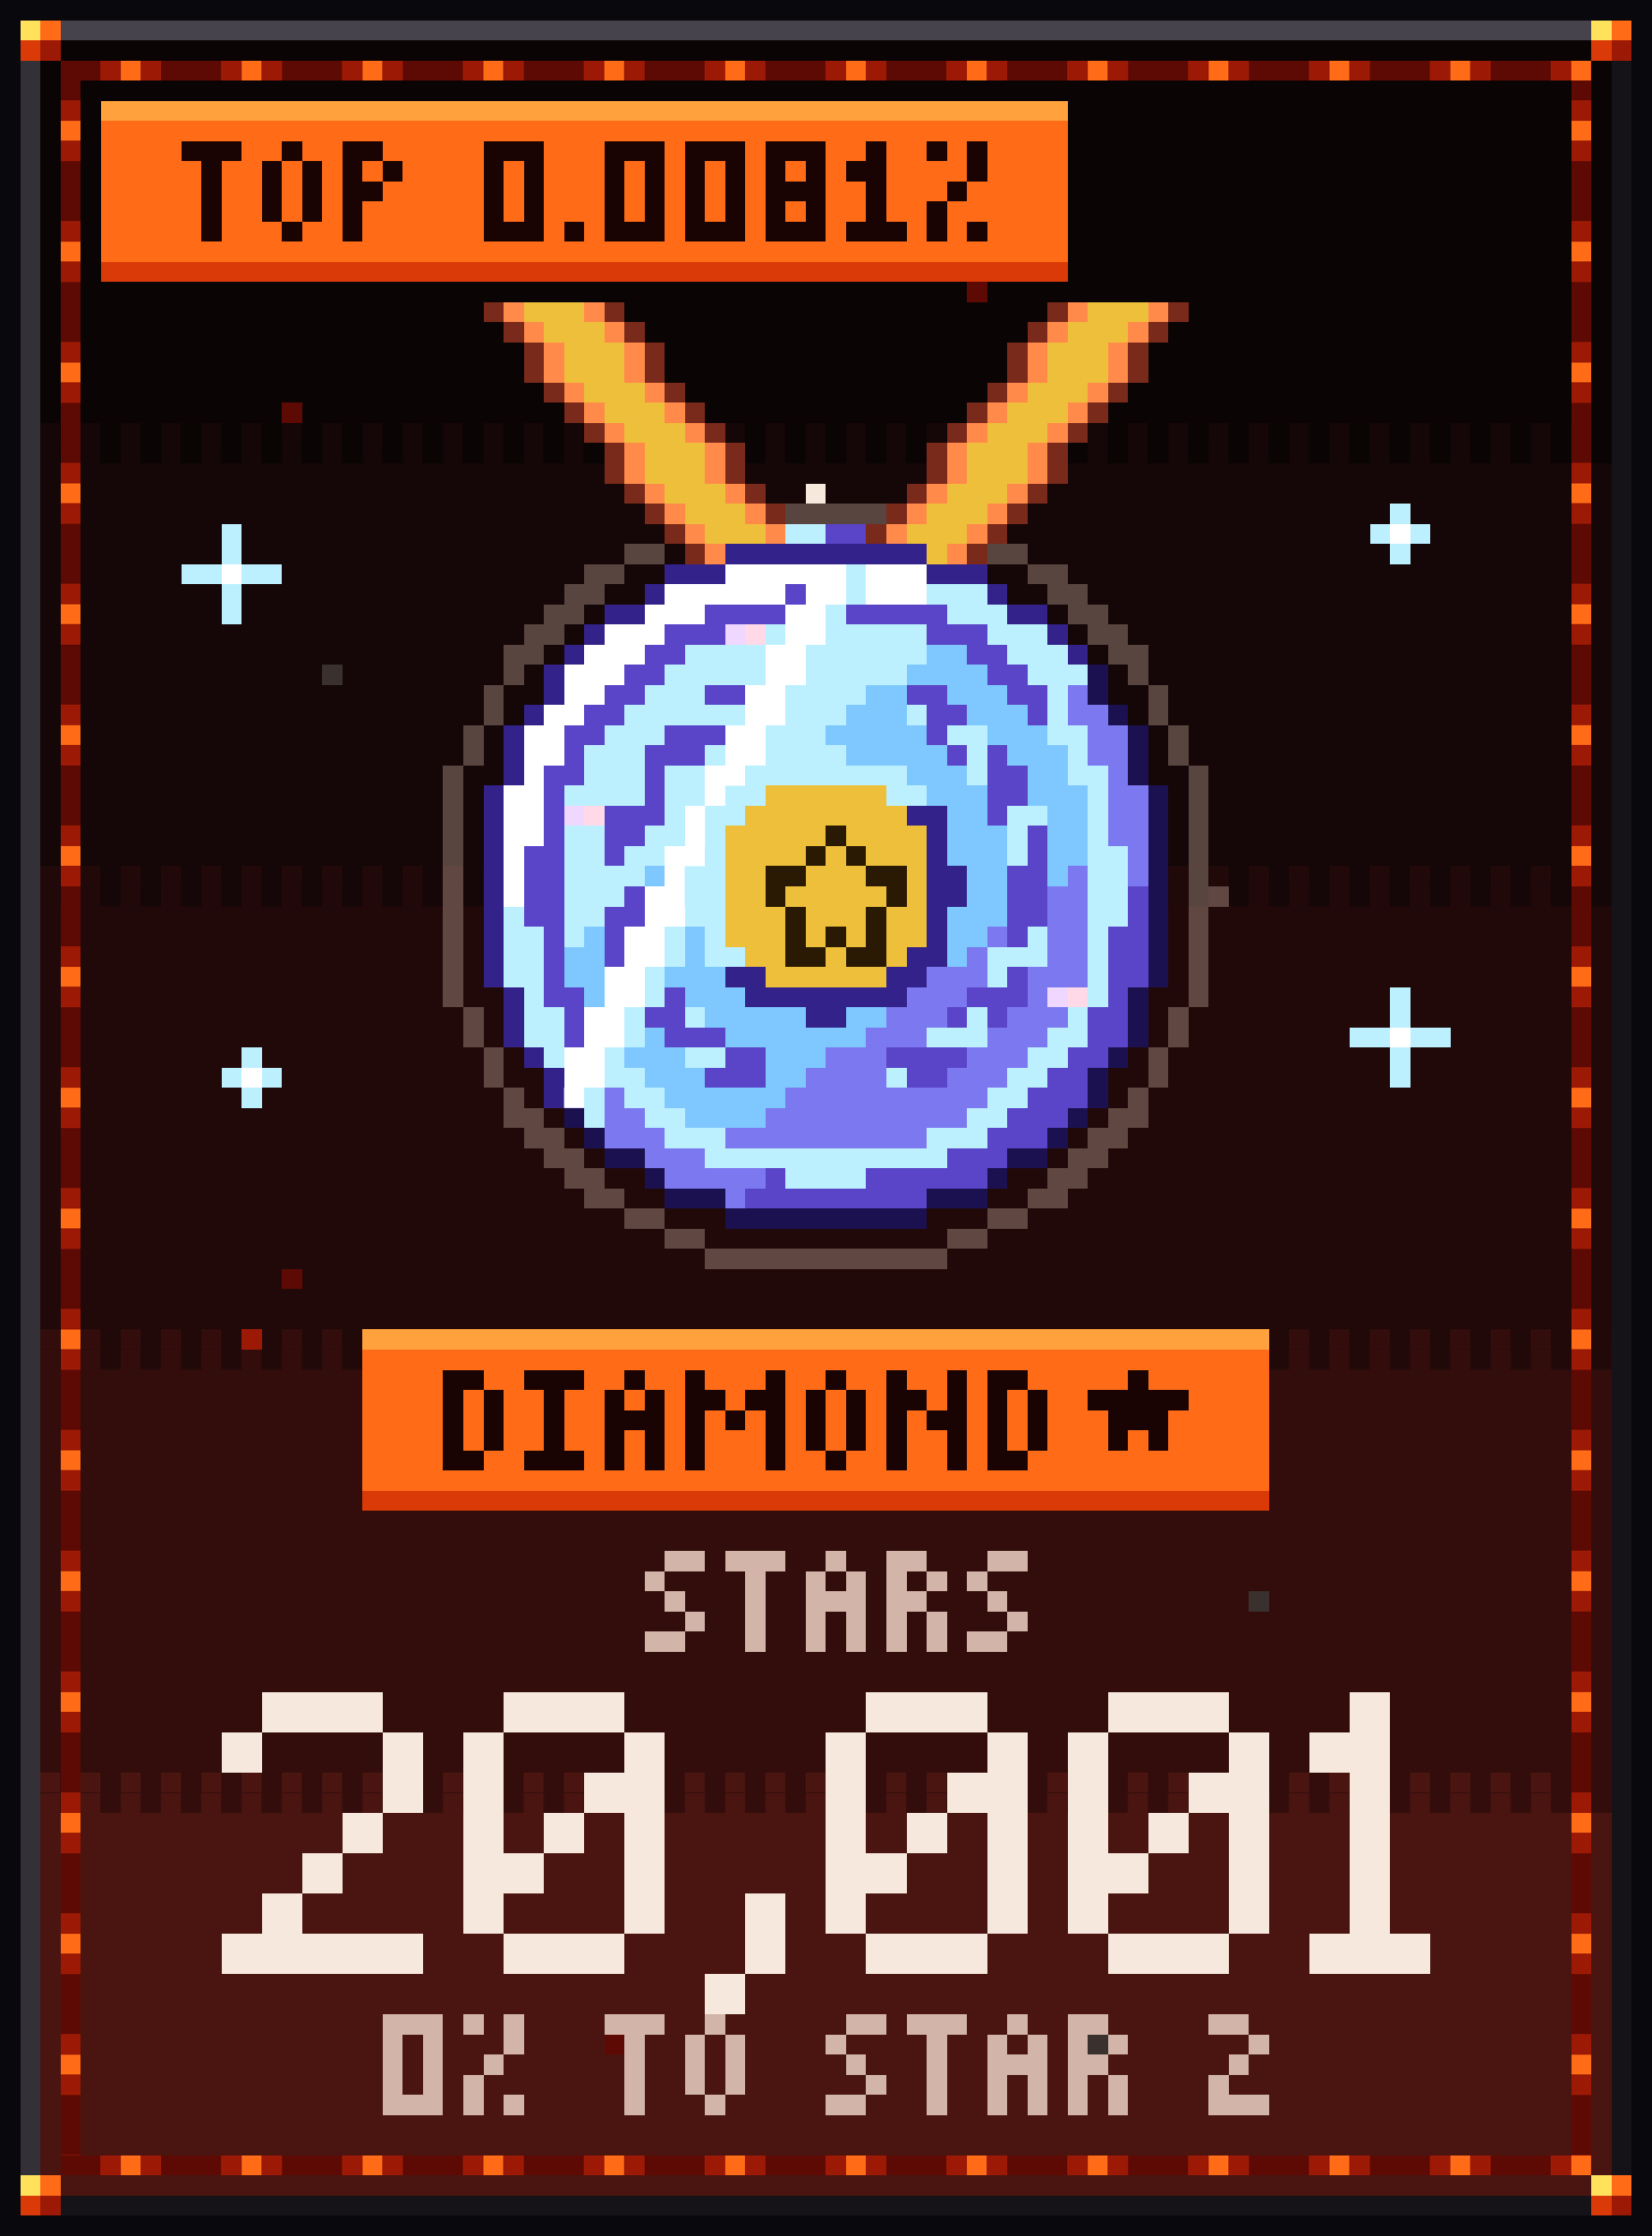
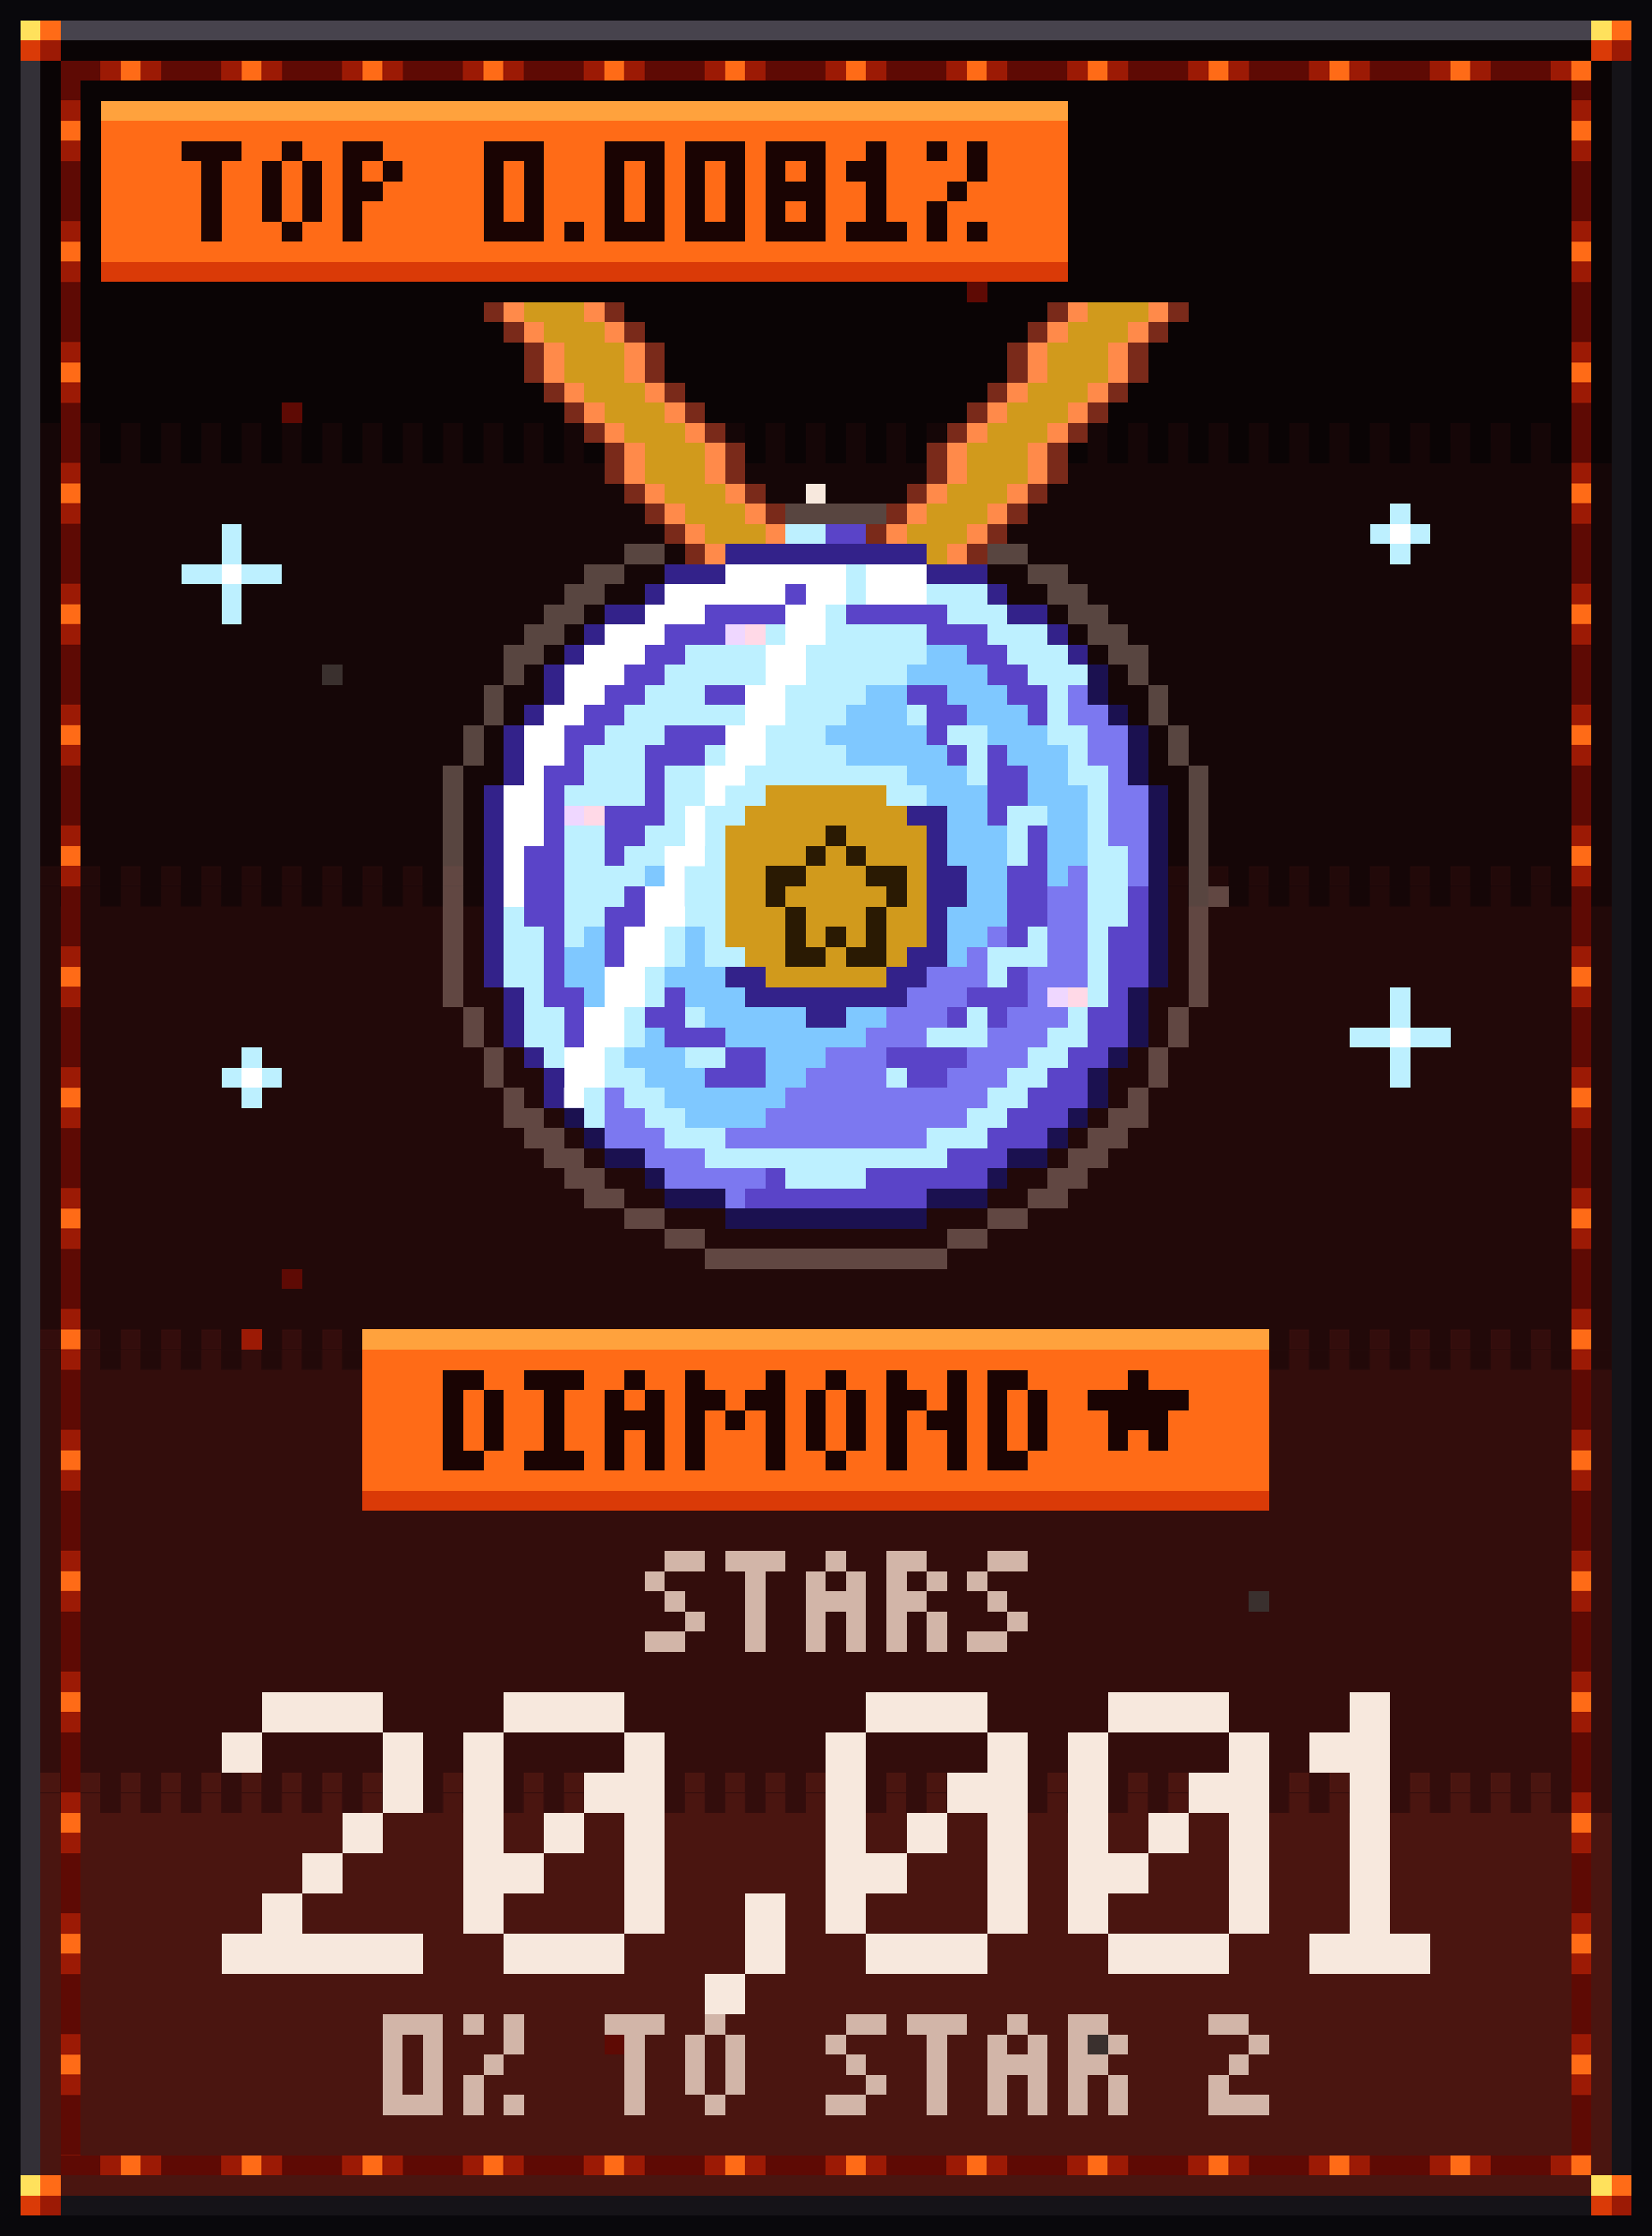
<svg xmlns="http://www.w3.org/2000/svg" width="164" height="222" viewBox="0 0 164 222" role="img" aria-label="Stars trophy: Diamond with 1 star, 20,001, 0% to star 2, top 0.0081%" shape-rendering="crispEdges">
  <style>@keyframes tw{0%{opacity:1}50%{opacity:.28}}.tw{animation:tw 1.5s steps(1,end) infinite}@keyframes gl{0%{transform:translateX(-36px)}20%,100%{transform:translateX(64px)}}.gl{animation:gl 6.5s steps(25,end) infinite}@media (prefers-reduced-motion:reduce){.tw{animation:none}.gl{animation:none;display:none}}</style>
  <g transform="scale(2)">
    <defs>
      <pattern id="tgk1" y="21" width="2" height="2" patternUnits="userSpaceOnUse">
        <rect width="1" height="1" fill="#150607" />
        <rect x="1" y="1" width="1" height="1" fill="#0A0405" />
      </pattern>
      <pattern id="tgk2" y="43" width="2" height="2" patternUnits="userSpaceOnUse">
        <rect width="1" height="1" fill="#220909" />
        <rect x="1" y="1" width="1" height="1" fill="#150607" />
      </pattern>
      <pattern id="tgk3" y="66" width="2" height="2" patternUnits="userSpaceOnUse">
        <rect width="1" height="1" fill="#330D0C" />
        <rect x="1" y="1" width="1" height="1" fill="#220909" />
      </pattern>
      <pattern id="tgk4" y="88" width="2" height="2" patternUnits="userSpaceOnUse">
        <rect width="1" height="1" fill="#4A1510" />
        <rect x="1" y="1" width="1" height="1" fill="#330D0C" />
      </pattern>
      <pattern id="frh" width="6" height="1" patternUnits="userSpaceOnUse">
        <path stroke="#5E0A04" d="M2 .5h3" />
        <path stroke="#9C1A05" d="M1 .5h1m3 0h1" />
        <path stroke="#FF6B17" d="M0 .5h1" />
      </pattern>
      <pattern id="frv" width="1" height="6" patternUnits="userSpaceOnUse">
        <path stroke="#5E0A04" d="M.5 2v3" />
        <path stroke="#9C1A05" d="M0 1.5h1m-1 4h1" />
        <path stroke="#FF6B17" d="M0 .5h1" />
      </pattern>
      <clipPath id="trgm">
        <path d="M36 28h10v1h-10zM33 29h16v1h-16zM32 30h18v1h-18zM30 31h22v1h-22zM29 32h24v1h-24zM28 33h26v1h-26zM28 34h26v1h-26zM27 35h28v1h-28zM26 36h30v1h-30zM26 37h14v1h-14zM42 37h14v1h-14zM26 38h11v1h-11zM45 38h11v1h-11zM25 39h11v1h-11zM46 39h11v1h-11zM25 40h10v1h-10zM47 40h10v1h-10zM25 41h10v1h-10zM47 41h10v1h-10zM25 42h10v1h-10zM47 42h10v1h-10zM25 43h9v1h-9zM48 43h9v1h-9zM25 44h9v1h-9zM48 44h9v1h-9zM25 45h10v1h-10zM47 45h10v1h-10zM25 46h10v1h-10zM47 46h10v1h-10zM25 47h10v1h-10zM47 47h10v1h-10zM25 48h11v1h-11zM46 48h11v1h-11zM26 49h11v1h-11zM45 49h11v1h-11zM26 50h14v1h-14zM42 50h14v1h-14zM26 51h30v1h-30zM27 52h28v1h-28zM28 53h26v1h-26zM28 54h26v1h-26zM29 55h24v1h-24zM30 56h22v1h-22zM32 57h18v1h-18zM33 58h16v1h-16zM36 59h10v1h-10z" />
      </clipPath>
      <path id="q0" d="M0 .5h2m-1.5 .5v3m2-3v3m-2.5 .5h2" />
      <path id="q1" d="M0 .5h3m-1.5 .5v3m-1.5 .5h3" />
      <path id="q2" d="M1 .5h1m-2 1h1m1 0h1m-3 1h3m-2.5 .5v2m2-2v2" />
      <path id="q3" d="M0 .5h1m3 0h1m-5 1h2m1 0h2m-4.5 .5v3m1.5-2.5h1m1.5-.5v3" />
      <path id="q4" d="M1 .5h1m-1.5 .5v3m2-3v3m-1.5 .5h1" />
      <path id="q5" d="M0 .5h1m2.5-.5v2m-3.5-.5h2m-1.5 .5v3m1.5-2.5h2m-.5 .5v2" />
      <path id="q6" d="M0 .5h3m-1.5 .5v4" />
      <path id="q7" d="M0 .5h2m-2 1h1m1 0h1m-3 1h2m-1.5 .5v2" />
      <path id="q8" d="M0 .5h3m-2.5 .5v3m2-3v3m-2.5 .5h3" />
      <path id="q9" d="M0 4.5h1" />
      <path id="q10" d="M0 .5h3m-3 1h1m1 0h1m-3 1h3m-3 1h1m1 0h1m-3 1h3" />
      <path id="q11" d="M1 .5h1m-2 1h2m-.5 .5v2m-1.5 .5h3" />
      <path id="q12" d="M0 .5h1m1.5-.5v2m-1.5 .5h1m-1.5 .5v2m1.5-.5h1" />
      <path id="q13" d="M1 .5h2m-3 1h1m0 1h1m0 1h1m-3 1h2" />
      <path id="q14" d="M0 .5h2m-2 1h1m1 0h1m-3 1h2m-1.5 .5v2m2-2v2" />
      <path id="q15" d="M1 .5h3m-4 1h1m3.5-.5v2m-1.5 .5h1m-2 1h1m-2 1h1m-2 1h5" />
      <path id="q16" d="M1 .5h3m-3.5 .5v3m3.5-2.5h1m-2 1h2m-3 1h1m1.5-.5v3m-4.5-1.5h2m-2 1h1m0 1h3" />
      <path id="q17" d="M1.5 5v2m-1.5 .5h1" />
      <path id="q18" d="M1 .5h1m-2 1h2m-.5 .5v4m-1.5 .5h3" />
      <path id="q19" d="M0 .5h2m0 1h1m-2 1h1m-2 1h1m-1 1h3" />
    </defs>
    <rect y="0" width="82" height="22" fill="#0A0405" />
    <rect y="22" width="82" height="22" fill="#150607" />
    <rect y="44" width="82" height="23" fill="#220909" />
    <rect y="67" width="82" height="22" fill="#330D0C" />
    <rect y="89" width="82" height="22" fill="#4A1510" />
    <rect y="21" width="82" height="2" fill="url(#tgk1)" />
    <rect y="43" width="82" height="2" fill="url(#tgk2)" />
    <rect y="66" width="82" height="2" fill="url(#tgk3)" />
    <rect y="88" width="82" height="2" fill="url(#tgk4)" />
    <path stroke="#3A302E" d="M16 33.5h1m8 34h1m36 12h1m-9 22h1" />
    <path stroke="#3B1308" stroke-opacity=".32" d="M24 15.5h7m-6 1h7m-6 1h7m-7 1h7m-6 1h7m-6 1h7m-6 1h7m-6 1h7m-7 1h7m-6 1h7m-6 1h7m-6 1h7m-6 1h7m-7 1h7m-6 1h7m-6 1h7" />
    <path stroke="#5E0A04" d="M48 14.5h1m-35 6h1m-1 43h1m15 38h1m30 1h1" />
    <path stroke="#9C1A05" d="M12 66.5h1" />
    <rect x="0" y="0" width="82" height="1" fill="#09080C" />
    <rect x="0" y="110" width="82" height="1" fill="#09080C" />
    <rect x="0" y="0" width="1" height="111" fill="#09080C" />
    <rect x="81" y="0" width="1" height="111" fill="#09080C" />
    <rect x="1" y="1" width="80" height="1" fill="#47434D" />
    <rect x="1" y="1" width="1" height="109" fill="#333037" />
    <rect x="1" y="109" width="80" height="1" fill="#151318" />
    <rect x="80" y="1" width="1" height="109" fill="#151318" />
    <rect x="3" y="3" width="76" height="1" fill="url(#frh)" />
    <rect x="3" y="107" width="76" height="1" fill="url(#frh)" />
    <rect x="3" y="4" width="1" height="103" fill="url(#frv)" />
    <rect x="78" y="4" width="1" height="103" fill="url(#frv)" />
    <path stroke="#1A0403" d="M56 68.5h1m-3 1h5m-4 1h3m-3 1h1m1 0h1" />
    <path stroke="#1B1150" d="M54.5 33v2m.5 .5h1m.5 .5v3m1 0v10m-1 0v3m-1.5 .5h1m-1.5 .5v2m-26.5 .5h1m24 0h1m-25 1h1m22 0h1m-23 1h2m18 0h2m-20 1h1m16 0h1m-17 1h3m10 0h3m-13 1h10" />
    <path stroke="#2A1A03" d="M41 41.5h1m-2 1h1m1 0h1m-5 1h2m3 0h2m-7 1h1m5 0h1m-5.5 .5v2m4-2v2m-2.5-.5h1m-3 1h2m1 0h2" />
    <path stroke="#33228A" d="M36 27.5h10m-13 1h3m10 0h3m-17 1h1m16 0h1m-20 1h2m18 0h2m-23 1h1m22 0h1m-25 1h1m24 0h1m-26.5 .5v2m-1.5 .5h1m-1.5 .5v3m-1 0v10m20.5-8.5h2m-.5 .5v2m-.5 .5h2m-2 1h2m-1.5 .5v2m-1.5 .5h2m-11 1h2m6 0h2m-20.5 .5v3m11.5-2.5h8m-5 1h2m-16 2h1m.5 .5v2" />
    <path stroke="#5A44C8" d="M41 26.5h2m-4 3h4m-8 1h12m-14 1h3m10 0h3m-17 1h2m14 0h2m-19 1h2m16 0h2m-21 1h2m3 0h2m8 0h2m3 0h2m-23 1h2m15 0h2m3 0h1m-24 1h2m3 0h3m10 0h1m-19 1h1m3 0h3m12 0h1m1 0h1m-23 1h2m3.5-.5v2m16.5-1.5h2m-23.5 .5v3m21.5-2.5h2m-21 1h3m16 0h1m-20 1h2m19.5-.5v2m-25.5-.5h2m2 0h1m-5 1h2m22 0h2m-26 1h2m3 0h1m18 0h2m4.5-.5v2m-30.5-.5h2m2 0h2m18 0h2m-24.5 .5v3m2.5-2.5h2m18 0h1m4 0h2m-27 1h2m23 0h2m-25 1h1m17 0h1m4 0h2m-30 1h2m3 0h2m14 0h3m4 0h1m-28 1h1m3 0h2m13 0h1m1 0h1m4 0h2m-28 1h2m3 0h3m18 0h2m-27 1h1m6 0h2m6 0h4m5 0h2m-20 1h3m7 0h2m5 0h2m-3 1h3m-4 1h3m-4 1h3m-5 1h3m-12 1h1m4 0h6m-12 1h9" />
    <path stroke="#7A2A1A" d="M24 15.5h1m5 0h1m21 0h1m5 0h1m-34 1h1m5 0h1m19 0h1m5 0h1m-31.5 .5v2m6-2v2m18-2v2m6-2v2m-29.5 .5h1m5 0h1m15 0h1m5 0h1m-28 1h1m5 0h1m13 0h1m5 0h1m-26 1h1m5 0h1m11 0h1m5 0h1m-23.5 .5v2m6-2v2m10-2v2m6-2v2m-21.5 .5h1m5 0h1m7 0h1m5 0h1m-20 1h1m5 0h1m5 0h1m5 0h1m-18 1h1m9 0h1m5 0h1m-16 1h1m13 0h1" />
    <path stroke="#7C78F0" d="M53 34.5h1m-1 1h2m-1 1h2m-2 1h2m-1 1h1m-1 1h2m-2 1h2m-2 1h2m-.5 .5v2m-3.5-.5h1m-2 1h2m-2 1h2m-5 1h1m2 0h2m-6 1h1m3 0h2m-8 1h3m2 0h3m-9 1h3m3 0h1m-8 1h3m3 0h3m-10 1h3m3 0h3m-11 1h3m4 0h3m-22 1h1m10 0h4m3 0h3m-22 1h3m8 0h10m-20 1h3m6 0h10m-18 1h3m3 0h10m-14 1h3m-2 1h5m-2 1h1" />
    <path stroke="#7FC8FF" d="M46 32.5h2m-3 1h4m-6 1h2m2 0h3m-8 1h3m3 0h3m-10 1h5m3 0h3m-10 1h5m3 0h3m-8 1h3m3 0h2m-7 1h3m2 0h3m-7 1h2m3 0h2m-7 1h3m2 0h2m-21 1h2m12 0h3m2 0h2m-22 1h2m14 0h2m2 0h1m-21 1h2m14 0h2m-18 1h3m12 0h3m-21 1h1m2 0h3m12 0h2m-21 1h2m3 0h2m12 0h1m-20 1h3m2 0h3m-7 1h2m3 0h3m-8 1h3m3 0h5m2 0h2m-14 1h3m3 0h7m-12 1h3m4 0h3m-9 1h3m3 0h2m-7 1h6m-5 1h4" />
    <path stroke="#9C1A05" d="M2 2.5h1m77 0h1m-79 107h1m77 0h1" />
    <path stroke="#BDF0FF" d="M39 26.5h2m5 3h3m-2 1h3m-12 1h8m3 0h3m-18 1h12m4 0h3m-20 1h12m6 0h3m-22 1h3m2 0h6m9.5-.5v2m-21.5-.5h11m3 0h1m-16 1h3m3 0h5m6 0h2m3 0h2m-25 1h3m3 0h7m6.5-.5v2m4.5-1.5h1m-25 1h3m1 0h12m8 0h2m-27 1h4m1 0h5m6 0h2m8.5-.5v3m-21.5-1.5h4m13 0h2m-24 1h2m2 0h4m14.5-.5v2m-22.5-.5h2m1 0h2m2 0h1m18 0h2m-28 1h4m2 0h2m18 0h2m-28 1h3m3 0h2m18 0h2m-31 1h1m2 0h2m5.5-.5v2m18.5-1.5h2m-31 1h2m1 0h1m22 0h1m2.5-.5v4m-29.5-2.5h2m5 0h1m2 0h2m12 0h3m-27 1h2m4.5-.5v2m17.5-1.5h1m-24 1h1m-1 1h2m6 0h1m13 0h1m4 0h1m-28 1h2m18 0h3m3 0h2m-27 1h2m1 0h1m3 0h2m15 0h2m-25 1h1m1 0h2m12 0h1m5 0h2m-21 1h2m16 0h2m-19 1h2m14 0h2m-17 1h3m10 0h3m-14 1h12m-8 1h4" />
+     <path stroke="#D19A1C" d="M26 15.5h3m25 0h3m-30 1h3m23 0h3m-28 1h3m21 0h3m-27 1h3m21 0h3m-26 1h3m19 0h3m-24 1h3m17 0h3m-22 1h3m15 0h3m-20 1h3m13 0h3m-19 1h3m13 0h3m-18 1h3m11 0h3m-16 1h3m9 0h3m-14 1h3m7 0h3m-2 1h1m-9 12h6m-7 1h8m-9 1h5m1 0h4m-10 1h4m1 0h1m1 0h3m-10 1h2m2 0h3m2.5-.5v2m-9.5-.5h2m1 0h5m-8 1h3m1 0h3m1 0h2m-10 1h3m1 0h1m1 0h1m1 0h2m-9 1h2m2 0h1m2 0h1m-7 1h6" />
    <path stroke="#D2B5A8" stroke-opacity=".36" d="M39 25.5h5m-13 2h2m16 0h2m-22 1h2m20 0h2m-25 1h2m22 0h2m-27 1h2m24 0h2m-29 1h2m26 0h2m-31 1h2m28 0h2m-32 1h1m30 0h1m-32.5 .5v2m33-2v2m-34 0v2m35-2v2m-36 0v12m37-12v6m-.5 .5h2m-1.5 .5v5m-36 0v2m35-2v2m-34 0v2m33-2v2m-32.5 .5h1m30 0h1m-32 1h2m28 0h2m-31 1h2m26 0h2m-29 1h2m24 0h2m-27 1h2m22 0h2m-25 1h2m20 0h2m-22 1h2m16 0h2m-18 1h2m12 0h2m-14 1h12" />
    <path stroke="#DA3A07" d="M1 2.5h1m77 0h1m-75 11h48m-35 61h45m-62 35h1m77 0h1" />
-     <path stroke="#EDBF3A" d="M26 15.5h3m25 0h3m-30 1h3m23 0h3m-28 1h3m21 0h3m-27 1h3m21 0h3m-26 1h3m19 0h3m-24 1h3m17 0h3m-22 1h3m15 0h3m-20 1h3m13 0h3m-19 1h3m13 0h3m-18 1h3m11 0h3m-16 1h3m9 0h3m-14 1h3m7 0h3m-2 1h1m-9 12h6m-7 1h8m-9 1h5m1 0h4m-10 1h4m1 0h1m1 0h3m-10 1h2m2 0h3m2.5-.5v2m-9.5-.5h2m1 0h5m-8 1h3m1 0h3m1 0h2m-10 1h3m1 0h1m1 0h1m1 0h2m-9 1h2m2 0h1m2 0h1m-7 1h6" />
    <path stroke="#EFD7FF" d="M36 31.5h1m-9 9h1m23 9h1" />
    <path stroke="#F7E8DD" d="M40 24.5h1" />
    <path stroke="#FF6B17" d="M2 1.5h1m77 0h1m-76 5h48m-48 1h48m-48 1h48m-48 1h48m-48 1h48m-48 1h48m-48 1h48m-35 55h45m-45 1h38m1 0h6m-45 1h36m5 0h4m-45 1h37m3 0h5m-45 1h37m1 0h1m1 0h5m-45 1h45m-45 1h45m-61 35h1m77 0h1" />
    <path stroke="#FF8A4A" d="M25 15.5h1m3 0h1m23 0h1m3 0h1m-32 1h1m3 0h1m21 0h1m3 0h1m-29.5 .5v2m4-2v2m20-2v2m4-2v2m-27.5 .5h1m3 0h1m17 0h1m3 0h1m-26 1h1m3 0h1m15 0h1m3 0h1m-24 1h1m3 0h1m13 0h1m3 0h1m-21.5 .5v2m4-2v2m12-2v2m4-2v2m-19.5 .5h1m3 0h1m9 0h1m3 0h1m-18 1h1m3 0h1m7 0h1m3 0h1m-16 1h1m3 0h1m5 0h1m3 0h1m-14 1h1m11 0h1" />
    <path stroke="#FFA23D" d="M5 5.5h48m-35 61h45" />
    <path stroke="#FFD9E7" d="M37 31.5h1m-9 9h1m23 9h1" />
    <path stroke="#FFE15C" d="M1 1.5h1m77 0h1m-79 107h1m77 0h1" />
    <path stroke="#FFFFFF" d="M36 28.5h10m-13 1h6m4 0h3m-14 1h3m-5 1h3m-4 1h3m-4 1h3m-3 1h2m-3 1h2m-3 1h2m-2 1h2m-2 1h1m-2 1h2m-2 1h2m-2 1h2m-1.5 .5v3" />
    <g stroke="#1A0403">
      <g transform="translate(0 68)">
        <use href="#q0" x="22" />
        <use href="#q1" x="26" />
        <use href="#q2" x="30" />
        <use href="#q3" x="34" />
        <use href="#q4" x="40" />
        <use href="#q5" x="44" />
        <use href="#q0" x="49" />
      </g>
      <g transform="translate(0 7)">
        <use href="#q6" x="9" />
        <use href="#q4" x="13" />
        <use href="#q7" x="17" />
        <use href="#q8" x="24" />
        <use href="#q9" x="28" />
        <use href="#q8" x="30" />
        <use href="#q8" x="34" />
        <use href="#q10" x="38" />
        <use href="#q11" x="42" />
        <use href="#q12" x="46" />
      </g>
    </g>
    <g stroke="#D2B5A8">
      <g transform="translate(0 77)">
        <use href="#q13" x="32" />
        <use href="#q6" x="36" />
        <use href="#q2" x="40" />
        <use href="#q14" x="44" />
        <use href="#q13" x="48" />
      </g>
      <g transform="translate(0 100)">
        <use href="#q8" x="19" />
        <use href="#q12" x="23" />
        <use href="#q6" x="30" />
        <use href="#q4" x="34" />
        <use href="#q13" x="41" />
        <use href="#q6" x="45" />
        <use href="#q2" x="49" />
        <use href="#q14" x="53" />
        <use href="#q19" x="60" />
      </g>
    </g>
    <g stroke="#F7E8DD">
      <use href="#q15" transform="translate(11 84) scale(2)" />
      <use href="#q16" transform="translate(23 84) scale(2)" />
      <use href="#q17" transform="translate(35 84) scale(2)" />
      <use href="#q16" transform="translate(41 84) scale(2)" />
      <use href="#q16" transform="translate(53 84) scale(2)" />
      <use href="#q18" transform="translate(65 84) scale(2)" />
    </g>
    <g clip-path="url(#trgm)">
      <g class="gl">
        <path stroke="#BDF0FF" d="M42.5 28v2m-1 0v2m-1 0v2m-1 0v2m-1 0v2m-1 0v2m-1 0v2m-1 0v2m-1 0v2m-1 0v2m-1 0v2m-1 0v2m-1 0v2m-1 0v2m-1 0v2m-1 0v2" />
        <path stroke="#FFFFFF" d="M40 28.5h2m-2 1h2m-3 1h2m-2 1h2m-3 1h2m-2 1h2m-3 1h2m-2 1h2m-3 1h2m-2 1h2m-3 1h2m-2 1h2m-3 1h2m-2 1h2m-3 1h2m-2 1h2m-3 1h2m-2 1h2m-3 1h2m-2 1h2m-3 1h2m-2 1h2m-3 1h2m-2 1h2m-3 1h2m-2 1h2m-3 1h2m-2 1h2m-3 1h2m-2 1h2m-3 1h2m-2 1h2" />
      </g>
    </g>
    <g class="tw" style="animation-delay:0.0s">
      <path stroke="#BDF0FF" d="M11.5 26v2m-2.5 .5h2m1 0h2m-2.5 .5v2" />
      <path stroke="#FFFFFF" d="M11 28.5h1" />
    </g>
    <g class="tw" style="animation-delay:0.5s">
      <path stroke="#BDF0FF" d="M69 25.5h1m-2 1h1m1 0h1m-2 1h1" />
      <path stroke="#FFFFFF" d="M69 26.5h1" />
    </g>
    <g class="tw" style="animation-delay:1.0s">
      <path stroke="#BDF0FF" d="M69.5 49v2m-2.5 .5h2m1 0h2m-2.5 .5v2" />
      <path stroke="#FFFFFF" d="M69 51.5h1" />
    </g>
    <g class="tw" style="animation-delay:0.0s">
      <path stroke="#BDF0FF" d="M12 52.5h1m-2 1h1m1 0h1m-2 1h1" />
      <path stroke="#FFFFFF" d="M12 53.5h1" />
    </g>
  </g>
</svg>
